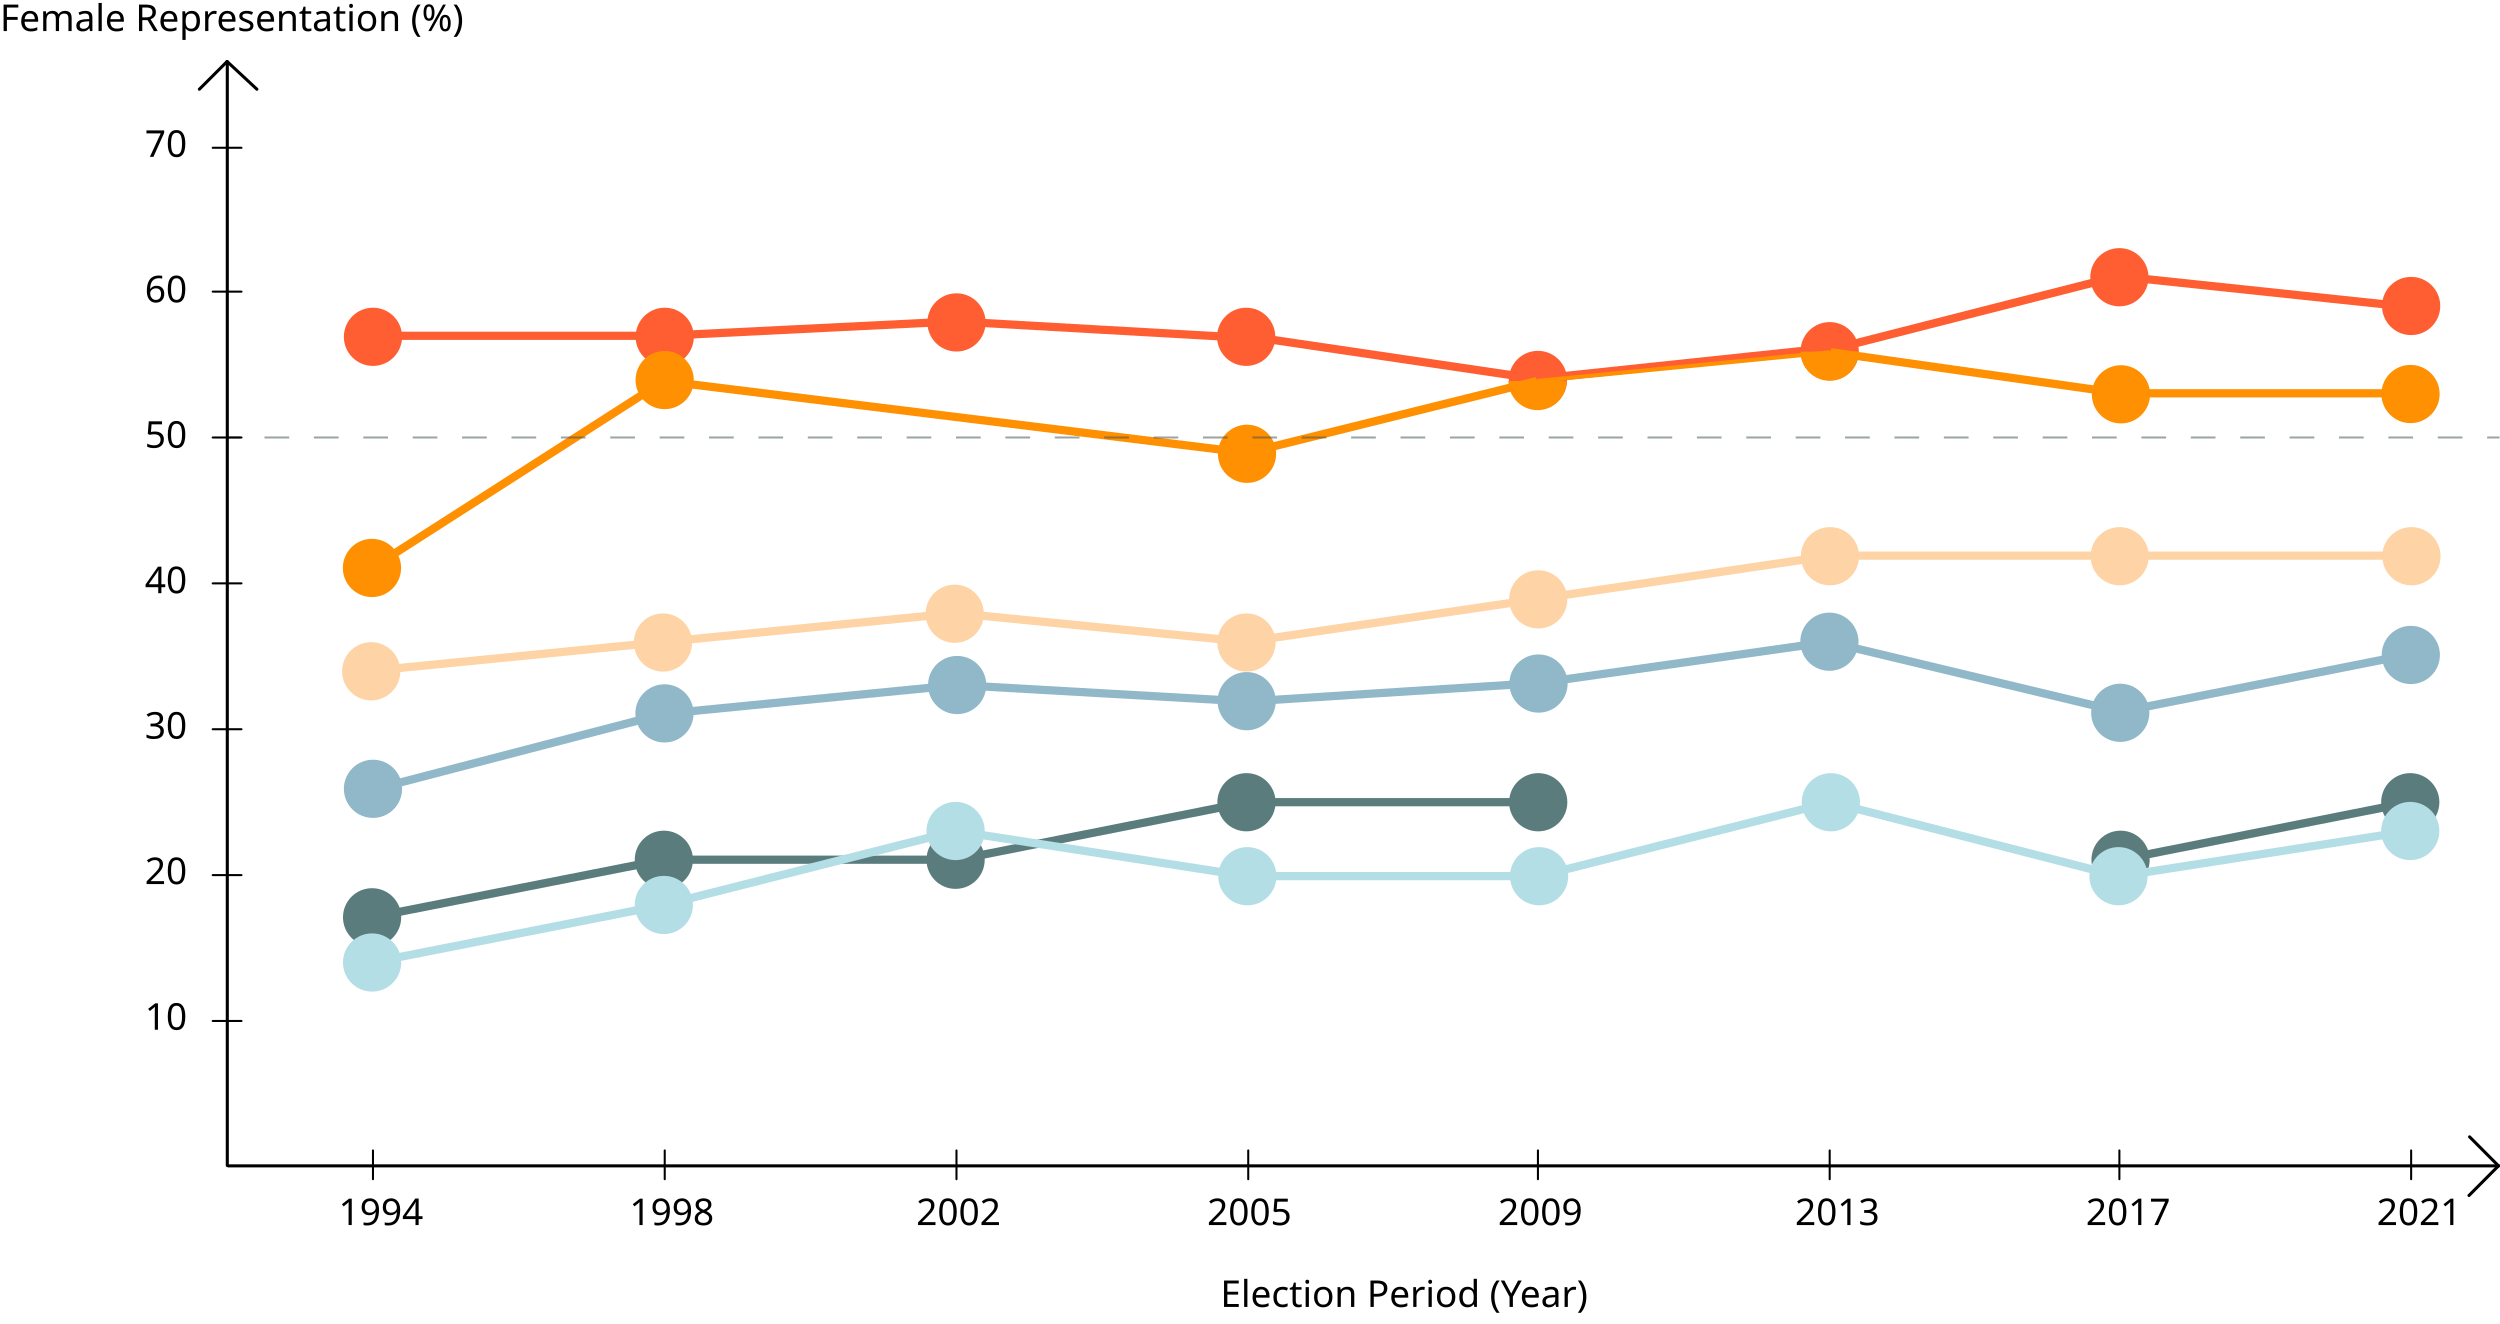
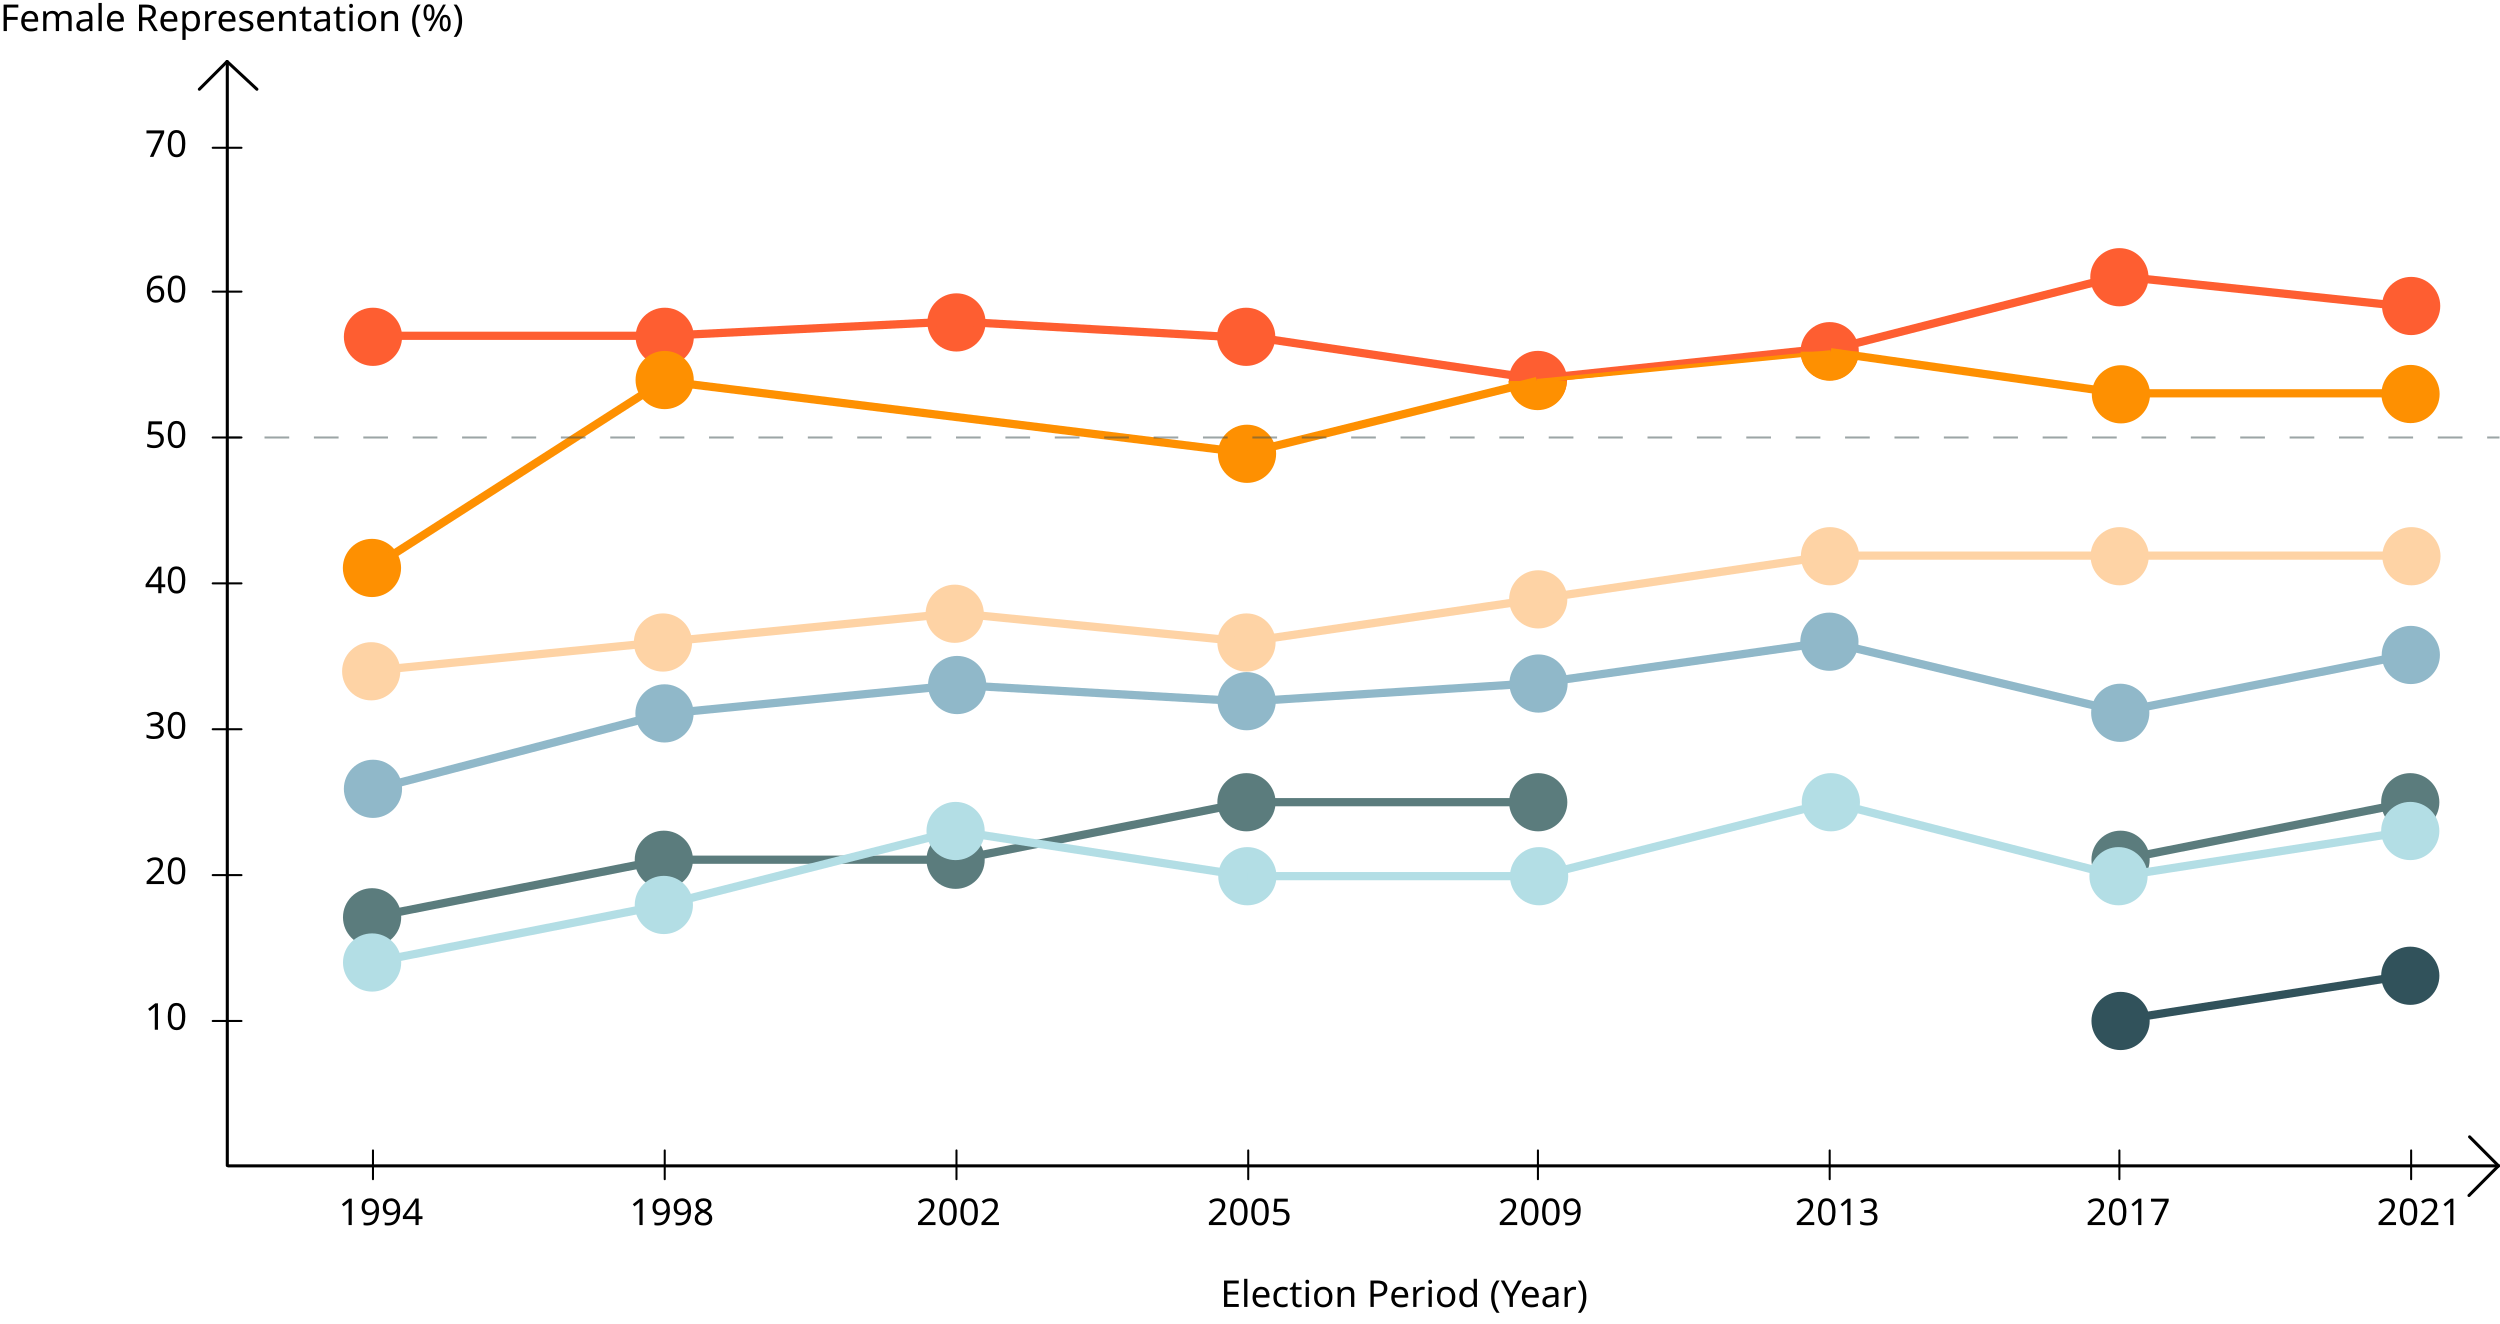
<svg xmlns="http://www.w3.org/2000/svg" id="a" viewBox="0 0 1216.78 644.03">
-   <g id="b">
+   <g id="FDP-graph">
    <line x1="181.03" y1="384.43" x2="323.03" y2="347.43" style="fill:none; stroke:#90b8c9; stroke-miterlimit:10; stroke-width:4px;" />
    <line x1="323.03" y1="347.43" x2="466.03" y2="333.43" style="fill:none; stroke:#90b8c9; stroke-miterlimit:10; stroke-width:4px;" />
    <line x1="466.03" y1="333.43" x2="607.03" y2="341.43" style="fill:none; stroke:#90b8c9; stroke-miterlimit:10; stroke-width:4px;" />
    <line x1="607.03" y1="341.43" x2="749.03" y2="332.43" style="fill:none; stroke:#90b8c9; stroke-miterlimit:10; stroke-width:4px;" />
    <line x1="749.03" y1="332.43" x2="890.03" y2="312.43" style="fill:none; stroke:#90b8c9; stroke-miterlimit:10; stroke-width:4px;" />
    <line x1="890.03" y1="312.43" x2="1032.03" y2="346.43" style="fill:none; stroke:#90b8c9; stroke-miterlimit:10; stroke-width:4px;" />
    <line x1="1173.03" y1="318.43" x2="1032.03" y2="346.43" style="fill:none; stroke:#90b8c9; stroke-miterlimit:10; stroke-width:4px;" />
    <circle cx="181.53" cy="383.93" r="14.17" style="fill:#90b8c9;" />
    <circle cx="323.41" cy="347.22" r="14.17" style="fill:#90b8c9;" />
    <circle cx="465.86" cy="333.41" r="14.17" style="fill:#90b8c9;" />
    <circle cx="606.77" cy="341.27" r="14.17" style="fill:#90b8c9;" />
    <circle cx="748.82" cy="332.69" r="14.17" style="fill:#90b8c9;" />
    <circle cx="890.39" cy="312.33" r="14.17" style="fill:#90b8c9;" />
    <circle cx="1031.95" cy="346.93" r="14.17" style="fill:#90b8c9;" />
    <circle cx="1173.37" cy="318.78" r="14.17" style="fill:#90b8c9;" />
  </g>
-   <g id="c">
+   <g id="Greens-graph">
    <line x1="748.03" y1="184.43" x2="890.03" y2="169.43" style="fill:none; stroke:#fe5e31; stroke-miterlimit:10; stroke-width:4px;" />
    <circle cx="181.53" cy="163.93" r="14.17" style="fill:#fe5e31;" />
    <circle cx="323.53" cy="163.93" r="14.17" style="fill:#fe5e31;" />
    <circle cx="465.53" cy="156.93" r="14.17" style="fill:#fe5e31;" />
    <circle cx="606.53" cy="163.93" r="14.17" style="fill:#fe5e31;" />
    <circle cx="748.53" cy="184.93" r="14.17" style="fill:#fe5e31;" />
    <circle cx="890.53" cy="170.93" r="14.17" style="fill:#fe5e31;" />
    <circle cx="1031.53" cy="134.93" r="14.17" style="fill:#fe5e31;" />
    <circle cx="1173.53" cy="148.93" r="14.17" style="fill:#fe5e31;" />
    <line x1="181.03" y1="163.43" x2="323.03" y2="163.43" style="fill:none; stroke:#fe5e31; stroke-miterlimit:10; stroke-width:4px;" />
    <line x1="323.03" y1="163.43" x2="465.03" y2="156.43" style="fill:none; stroke:#fe5e31; stroke-miterlimit:10; stroke-width:4px;" />
    <line x1="465.03" y1="156.43" x2="606.03" y2="164.43" style="fill:none; stroke:#fe5e31; stroke-miterlimit:10; stroke-width:4px;" />
    <line x1="606.03" y1="163.43" x2="748.03" y2="184.43" style="fill:none; stroke:#fe5e31; stroke-miterlimit:10; stroke-width:4px;" />
    <line x1="890.03" y1="170.43" x2="1031.03" y2="134.43" style="fill:none; stroke:#fe5e31; stroke-miterlimit:10; stroke-width:4px;" />
    <line x1="1031.03" y1="134.43" x2="1173.03" y2="149.43" style="fill:none; stroke:#fe5e31; stroke-miterlimit:10; stroke-width:4px;" />
  </g>
-   <g id="d">
+   <g id="Overall-graph">
    <circle cx="181.1" cy="446.46" r="14.17" style="fill:#5b7c7d;" />
    <circle cx="323.1" cy="418.46" r="14.17" style="fill:#5b7c7d;" />
    <circle cx="1032.1" cy="418.46" r="14.17" style="fill:#5b7c7d;" />
    <circle cx="1173.1" cy="390.46" r="14.17" style="fill:#5b7c7d;" />
    <circle cx="465.1" cy="418.46" r="14.17" style="fill:#5b7c7d;" />
    <circle cx="606.67" cy="390.46" r="14.17" style="fill:#5b7c7d;" />
    <circle cx="748.67" cy="390.46" r="14.17" style="fill:#5b7c7d;" />
    <line x1="181.03" y1="446.43" x2="323.03" y2="418.43" style="fill:none; stroke:#5b7c7d; stroke-miterlimit:10; stroke-width:4px;" />
    <line x1="323.03" y1="418.43" x2="465.03" y2="418.43" style="fill:none; stroke:#5b7c7d; stroke-miterlimit:10; stroke-width:4px;" />
    <line x1="466.03" y1="418.43" x2="607.03" y2="390.43" style="fill:none; stroke:#5b7c7d; stroke-miterlimit:10; stroke-width:4px;" />
    <line x1="607.03" y1="390.43" x2="749.03" y2="390.43" style="fill:none; stroke:#5b7c7d; stroke-miterlimit:10; stroke-width:4px;" />
    <line x1="1032.03" y1="418.43" x2="1173.03" y2="390.43" style="fill:none; stroke:#5b7c7d; stroke-miterlimit:10; stroke-width:4px;" />
  </g>
-   <g id="e">
+   <g id="Left-graph">
    <line x1="891.03" y1="171.43" x2="1032.03" y2="191.43" style="fill:none; stroke:#fe9001; stroke-miterlimit:10; stroke-width:4px;" />
    <line x1="748.03" y1="185.43" x2="891.03" y2="171.43" style="fill:none; stroke:#fe9001; stroke-miterlimit:10; stroke-width:2px;" />
    <line x1="607.03" y1="220.43" x2="748.03" y2="185.43" style="fill:none; stroke:#fe9001; stroke-miterlimit:10; stroke-width:4px;" />
    <circle cx="181.04" cy="276.43" r="14.17" style="fill:#fe9001;" />
    <circle cx="323.5" cy="184.97" r="14.17" style="fill:#fe9001;" />
    <circle cx="606.94" cy="220.87" r="14.17" style="fill:#fe9001;" />
    <path d="M762.53,185.45c0,7.83-6.35,14.17-14.17,14.17s-14.17-6.35-14.17-14.17" style="fill:#fe9001;" />
    <path d="M904.73,171.16c0,7.83-6.35,14.17-14.17,14.17s-14.17-6.35-14.17-14.17" style="fill:#fe9001;" />
    <circle cx="1032.28" cy="191.92" r="14.17" style="fill:#fe9001;" />
    <circle cx="1173.23" cy="191.77" r="14.17" style="fill:#fe9001;" />
    <line x1="181.03" y1="276.43" x2="323.03" y2="185.43" style="fill:none; stroke:#fe9001; stroke-miterlimit:10; stroke-width:4px;" />
    <line x1="323.03" y1="185.43" x2="607.03" y2="220.43" style="fill:none; stroke:#fe9001; stroke-miterlimit:10; stroke-width:4px;" />
    <line x1="1032.03" y1="191.43" x2="1173.03" y2="191.43" style="fill:none; stroke:#fe9001; stroke-miterlimit:10; stroke-width:4px;" />
  </g>
-   <g id="f">
+   <g id="SPD-graph">
    <circle cx="180.67" cy="326.72" r="14.17" style="fill:#fed3a5;" />
    <circle cx="322.67" cy="312.72" r="14.17" style="fill:#fed3a5;" />
    <circle cx="464.67" cy="298.72" r="14.17" style="fill:#fed3a5;" />
    <circle cx="606.67" cy="312.72" r="14.17" style="fill:#fed3a5;" />
    <circle cx="748.67" cy="291.72" r="14.17" style="fill:#fed3a5;" />
    <circle cx="890.67" cy="270.72" r="14.17" style="fill:#fed3a5;" />
    <circle cx="1031.67" cy="270.72" r="14.17" style="fill:#fed3a5;" />
    <circle cx="1173.67" cy="270.72" r="14.17" style="fill:#fed3a5;" />
    <line x1="181.03" y1="326.43" x2="323.03" y2="312.43" style="fill:none; stroke:#fed3a5; stroke-miterlimit:10; stroke-width:4px;" />
    <line x1="323.03" y1="312.43" x2="465.03" y2="298.43" style="fill:none; stroke:#fed3a5; stroke-miterlimit:10; stroke-width:4px;" />
    <line x1="465.03" y1="298.43" x2="607.03" y2="312.43" style="fill:none; stroke:#fed3a5; stroke-miterlimit:10; stroke-width:4px;" />
    <line x1="606.03" y1="312.43" x2="749.03" y2="291.43" style="fill:none; stroke:#fed3a5; stroke-miterlimit:10; stroke-width:4px;" />
    <line x1="749.03" y1="291.43" x2="891.03" y2="270.43" style="fill:none; stroke:#fed3a5; stroke-miterlimit:10; stroke-width:4px;" />
    <line x1="890.03" y1="270.43" x2="1032.03" y2="270.43" style="fill:none; stroke:#fed3a5; stroke-miterlimit:10; stroke-width:4px;" />
    <line x1="1031.03" y1="270.43" x2="1174.03" y2="270.43" style="fill:none; stroke:#fed3a5; stroke-miterlimit:10; stroke-width:4px;" />
  </g>
-   <g id="g">
+   <g id="CDU-graph">
    <circle cx="181.1" cy="468.46" r="14.17" style="fill:#b3dee5;" />
    <line x1="181.03" y1="468.43" x2="323.03" y2="440.43" style="fill:none; stroke:#b3dee5; stroke-miterlimit:10; stroke-width:4px;" />
    <circle cx="323.1" cy="440.46" r="14.17" style="fill:#b3dee5;" />
    <circle cx="465.1" cy="404.46" r="14.17" style="fill:#b3dee5;" />
    <circle cx="607.1" cy="426.46" r="14.17" style="fill:#b3dee5;" />
    <circle cx="749.1" cy="426.46" r="14.17" style="fill:#b3dee5;" />
    <circle cx="891.1" cy="390.46" r="14.17" style="fill:#b3dee5;" />
    <circle cx="1031.1" cy="426.46" r="14.17" style="fill:#b3dee5;" />
    <circle cx="1173.1" cy="404.46" r="14.17" style="fill:#b3dee5;" />
    <line x1="323.03" y1="440.43" x2="465.03" y2="404.43" style="fill:none; stroke:#b3dee5; stroke-miterlimit:10; stroke-width:4px;" />
    <line x1="465.03" y1="404.43" x2="607.03" y2="426.43" style="fill:none; stroke:#b3dee5; stroke-miterlimit:10; stroke-width:4px;" />
    <line x1="607.03" y1="426.43" x2="749.03" y2="426.43" style="fill:none; stroke:#b3dee5; stroke-miterlimit:10; stroke-width:4px;" />
    <line x1="749.03" y1="426.43" x2="891.03" y2="390.43" style="fill:none; stroke:#b3dee5; stroke-miterlimit:10; stroke-width:4px;" />
    <line x1="891.03" y1="390.43" x2="1031.03" y2="426.43" style="fill:none; stroke:#b3dee5; stroke-miterlimit:10; stroke-width:4px;" />
    <line x1="1032.03" y1="426.43" x2="1173.03" y2="404.43" style="fill:none; stroke:#b3dee5; stroke-miterlimit:10; stroke-width:4px;" />
  </g>
-   <g id="h">
+   <g id="Graph2">
    <line x1="110.63" y1="30.43" x2="110.63" y2="567.26" style="fill:none; stroke:#000; stroke-linecap:round; stroke-miterlimit:10; stroke-width:1.5px;" />
    <line x1="1216.03" y1="567.43" x2="111.03" y2="567.43" style="fill:none; stroke:#000; stroke-linecap:round; stroke-miterlimit:10; stroke-width:1.5px;" />
    <text transform="translate(70.49 501.19)" style="font-family:Hind-Regular, Hind; font-size:18px;">
      <tspan x="0" y="0">10</tspan>
    </text>
    <text transform="translate(70.49 430.29)" style="font-family:Hind-Regular, Hind; font-size:18px;">
      <tspan x="0" y="0">20</tspan>
    </text>
    <text transform="translate(70.49 359.5)" style="font-family:Hind-Regular, Hind; font-size:18px;">
      <tspan x="0" y="0">30</tspan>
    </text>
    <text transform="translate(70.49 288.71)" style="font-family:Hind-Regular, Hind; font-size:18px;">
      <tspan x="0" y="0">40</tspan>
    </text>
    <text transform="translate(70.49 217.92)" style="font-family:Hind-Regular, Hind; font-size:18px;">
      <tspan x="0" y="0">50</tspan>
    </text>
    <text transform="translate(70.49 147.13)" style="font-family:Hind-Regular, Hind; font-size:18px;">
      <tspan x="0" y="0">60</tspan>
    </text>
    <text transform="translate(70.49 76.34)" style="font-family:Hind-Regular, Hind; font-size:18px;">
      <tspan x="0" y="0">70</tspan>
    </text>
    <g style="opacity:.5;">
      <g>
        <line x1="1216.53" y1="212.93" x2="1210.53" y2="212.93" style="fill:none; stroke:#3a4b4d; stroke-miterlimit:10;" />
        <line x1="1198.52" y1="212.93" x2="123.04" y2="212.93" style="fill:none; stroke:#3a4b4d; stroke-dasharray:0 0 12.02 12.02; stroke-miterlimit:10;" />
        <line x1="117.03" y1="212.93" x2="111.03" y2="212.93" style="fill:none; stroke:#3a4b4d; stroke-miterlimit:10;" />
      </g>
    </g>
    <text transform="translate(164.81 596.27)" style="font-family:Hind-Regular, Hind; font-size:18px;">
      <tspan x="0" y="0">1994</tspan>
    </text>
    <text transform="translate(306.38 596.27)" style="font-family:Hind-Regular, Hind; font-size:18px;">
      <tspan x="0" y="0">1998</tspan>
    </text>
    <text transform="translate(445.95 596.27)" style="font-family:Hind-Regular, Hind; font-size:18px;">
      <tspan x="0" y="0">2002</tspan>
    </text>
    <text transform="translate(587.52 596.27)" style="font-family:Hind-Regular, Hind; font-size:18px;">
      <tspan x="0" y="0">2005</tspan>
    </text>
    <text transform="translate(729.09 596.27)" style="font-family:Hind-Regular, Hind; font-size:18px;">
      <tspan x="0" y="0">2009</tspan>
    </text>
    <text transform="translate(873.66 596.27)" style="font-family:Hind-Regular, Hind; font-size:18px;">
      <tspan x="0" y="0">2013</tspan>
    </text>
    <text transform="translate(1015.23 596.27)" style="font-family:Hind-Regular, Hind; font-size:18px;">
      <tspan x="0" y="0">2017</tspan>
    </text>
    <text transform="translate(1156.81 596.27)" style="font-family:Hind-Regular, Hind; font-size:18px;">
      <tspan x="0" y="0">2021</tspan>
    </text>
    <text transform="translate(0 15.11)" style="font-family:Hind-Regular, Hind; font-size:18px;">
      <tspan x="0" y="0">Female Representation (%)</tspan>
    </text>
    <text transform="translate(594 636.11)" style="font-family:Hind-Regular, Hind; font-size:18px;">
      <tspan x="0" y="0">Election Period (Year)</tspan>
    </text>
    <line x1="110.53" y1="29.93" x2="97.03" y2="43.43" style="fill:none; stroke:#000; stroke-linecap:round; stroke-miterlimit:10; stroke-width:1.5px;" />
    <line x1="1201.98" y1="553.32" x2="1216.03" y2="567.43" style="fill:none; stroke:#000; stroke-linecap:round; stroke-miterlimit:10; stroke-width:1.5px;" />
    <line x1="1201.68" y1="581.86" x2="1216.03" y2="567.43" style="fill:none; stroke:#000; stroke-linecap:round; stroke-miterlimit:10; stroke-width:1.5px;" />
    <line x1="110.53" y1="29.93" x2="125.03" y2="43.43" style="fill:none; stroke:#000; stroke-linecap:round; stroke-miterlimit:10; stroke-width:1.5px;" />
    <line x1="103.53" y1="71.93" x2="117.53" y2="71.93" style="fill:none; stroke:#000; stroke-linecap:round; stroke-miterlimit:10;" />
    <line x1="103.53" y1="283.93" x2="117.53" y2="283.93" style="fill:none; stroke:#000; stroke-linecap:round; stroke-miterlimit:10;" />
    <line x1="103.53" y1="354.93" x2="117.53" y2="354.93" style="fill:none; stroke:#000; stroke-linecap:round; stroke-miterlimit:10;" />
    <line x1="103.53" y1="425.93" x2="117.53" y2="425.93" style="fill:none; stroke:#000; stroke-linecap:round; stroke-miterlimit:10;" />
    <line x1="103.53" y1="496.93" x2="117.53" y2="496.93" style="fill:none; stroke:#000; stroke-linecap:round; stroke-miterlimit:10;" />
    <line x1="181.53" y1="573.93" x2="181.53" y2="559.93" style="fill:none; stroke:#000; stroke-linecap:round; stroke-miterlimit:10;" />
    <line x1="323.53" y1="573.93" x2="323.53" y2="559.93" style="fill:none; stroke:#000; stroke-linecap:round; stroke-miterlimit:10;" />
    <line x1="465.53" y1="573.93" x2="465.53" y2="559.93" style="fill:none; stroke:#000; stroke-linecap:round; stroke-miterlimit:10;" />
    <line x1="607.53" y1="573.93" x2="607.53" y2="559.93" style="fill:none; stroke:#000; stroke-linecap:round; stroke-miterlimit:10;" />
    <line x1="890.53" y1="573.93" x2="890.53" y2="559.93" style="fill:none; stroke:#000; stroke-linecap:round; stroke-miterlimit:10;" />
    <line x1="1031.53" y1="573.93" x2="1031.53" y2="559.93" style="fill:none; stroke:#000; stroke-linecap:round; stroke-miterlimit:10;" />
    <line x1="1173.53" y1="573.93" x2="1173.53" y2="559.93" style="fill:none; stroke:#000; stroke-linecap:round; stroke-miterlimit:10;" />
    <line x1="103.53" y1="212.93" x2="117.53" y2="212.93" style="fill:none; stroke:#000; stroke-linecap:round; stroke-miterlimit:10;" />
    <line x1="103.53" y1="141.93" x2="117.53" y2="141.93" style="fill:none; stroke:#000; stroke-linecap:round; stroke-miterlimit:10;" />
    <line x1="748.53" y1="573.93" x2="748.53" y2="559.93" style="fill:none; stroke:#000; stroke-linecap:round; stroke-miterlimit:10;" />
  </g>
+   <g id="AFD-graph">
+     <circle cx="1032.11" cy="496.92" r="14.17" style="fill:#31525b;" />
+     <circle cx="1173.11" cy="474.92" r="14.17" style="fill:#31525b;" />
+     <line x1="1031.4" y1="496.51" x2="1173.03" y2="474.43" style="fill:none; stroke:#31525b; stroke-miterlimit:10; stroke-width:4px;" />
+   </g>
</svg>
